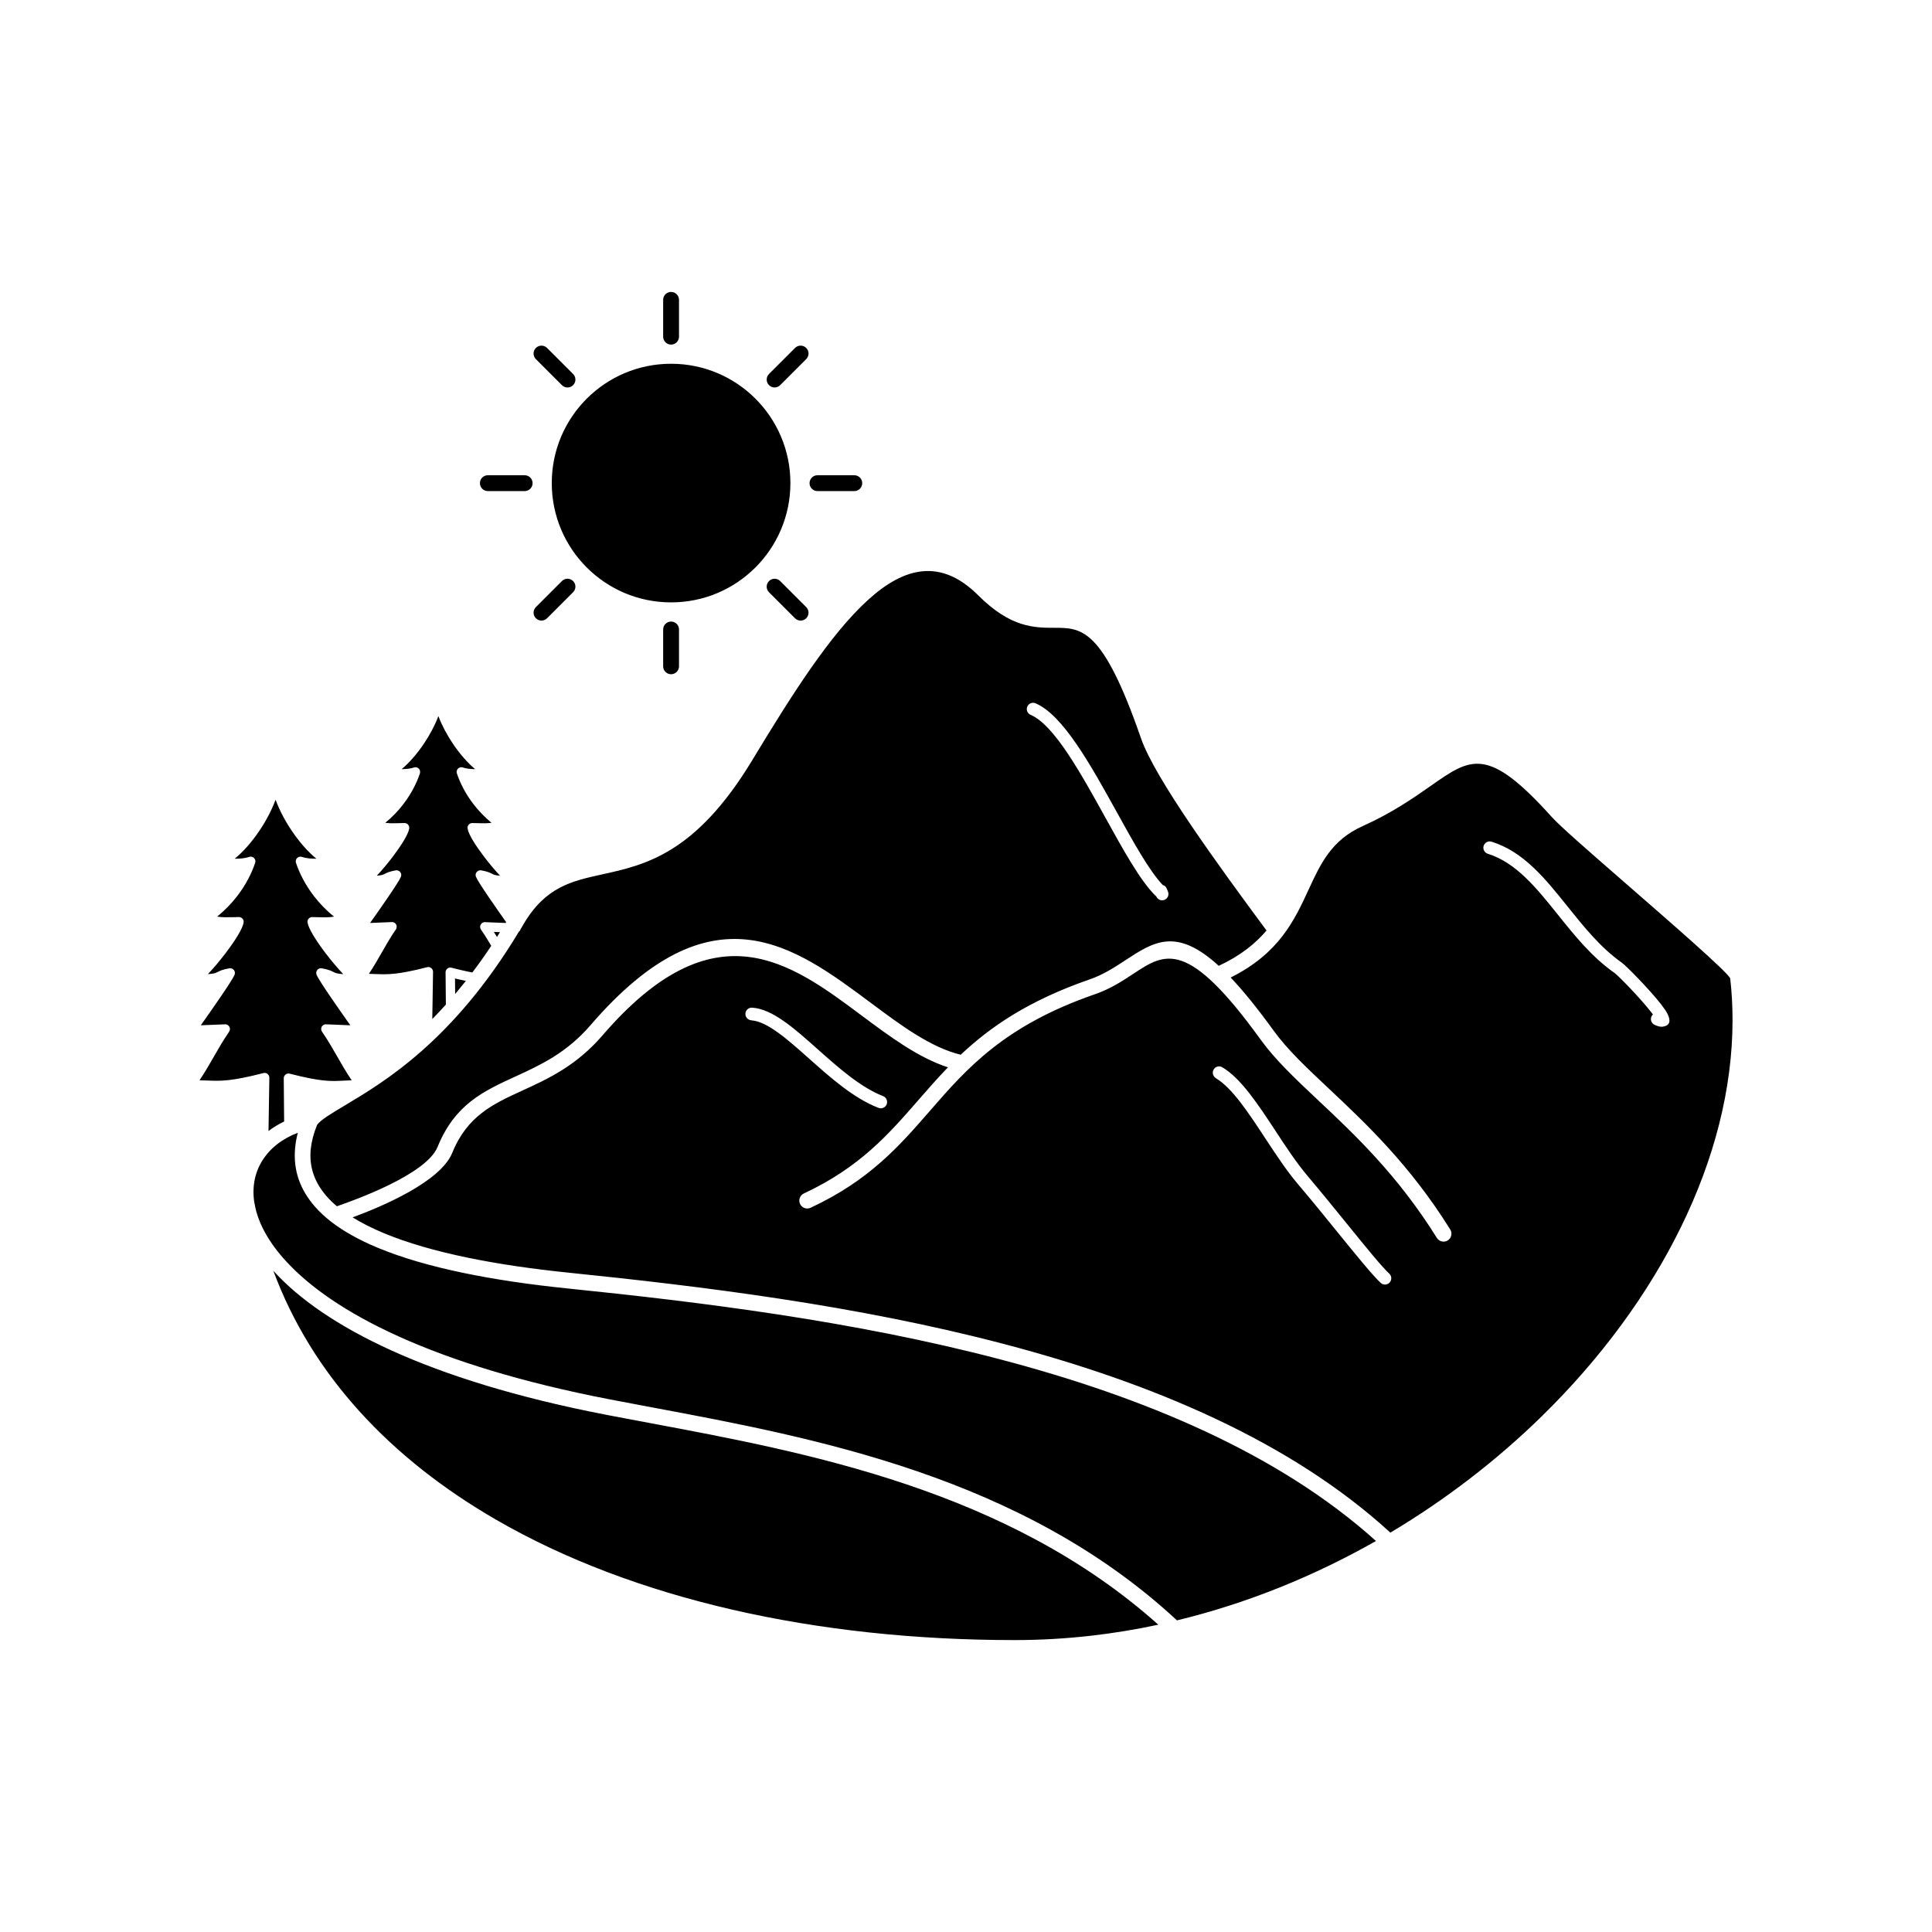
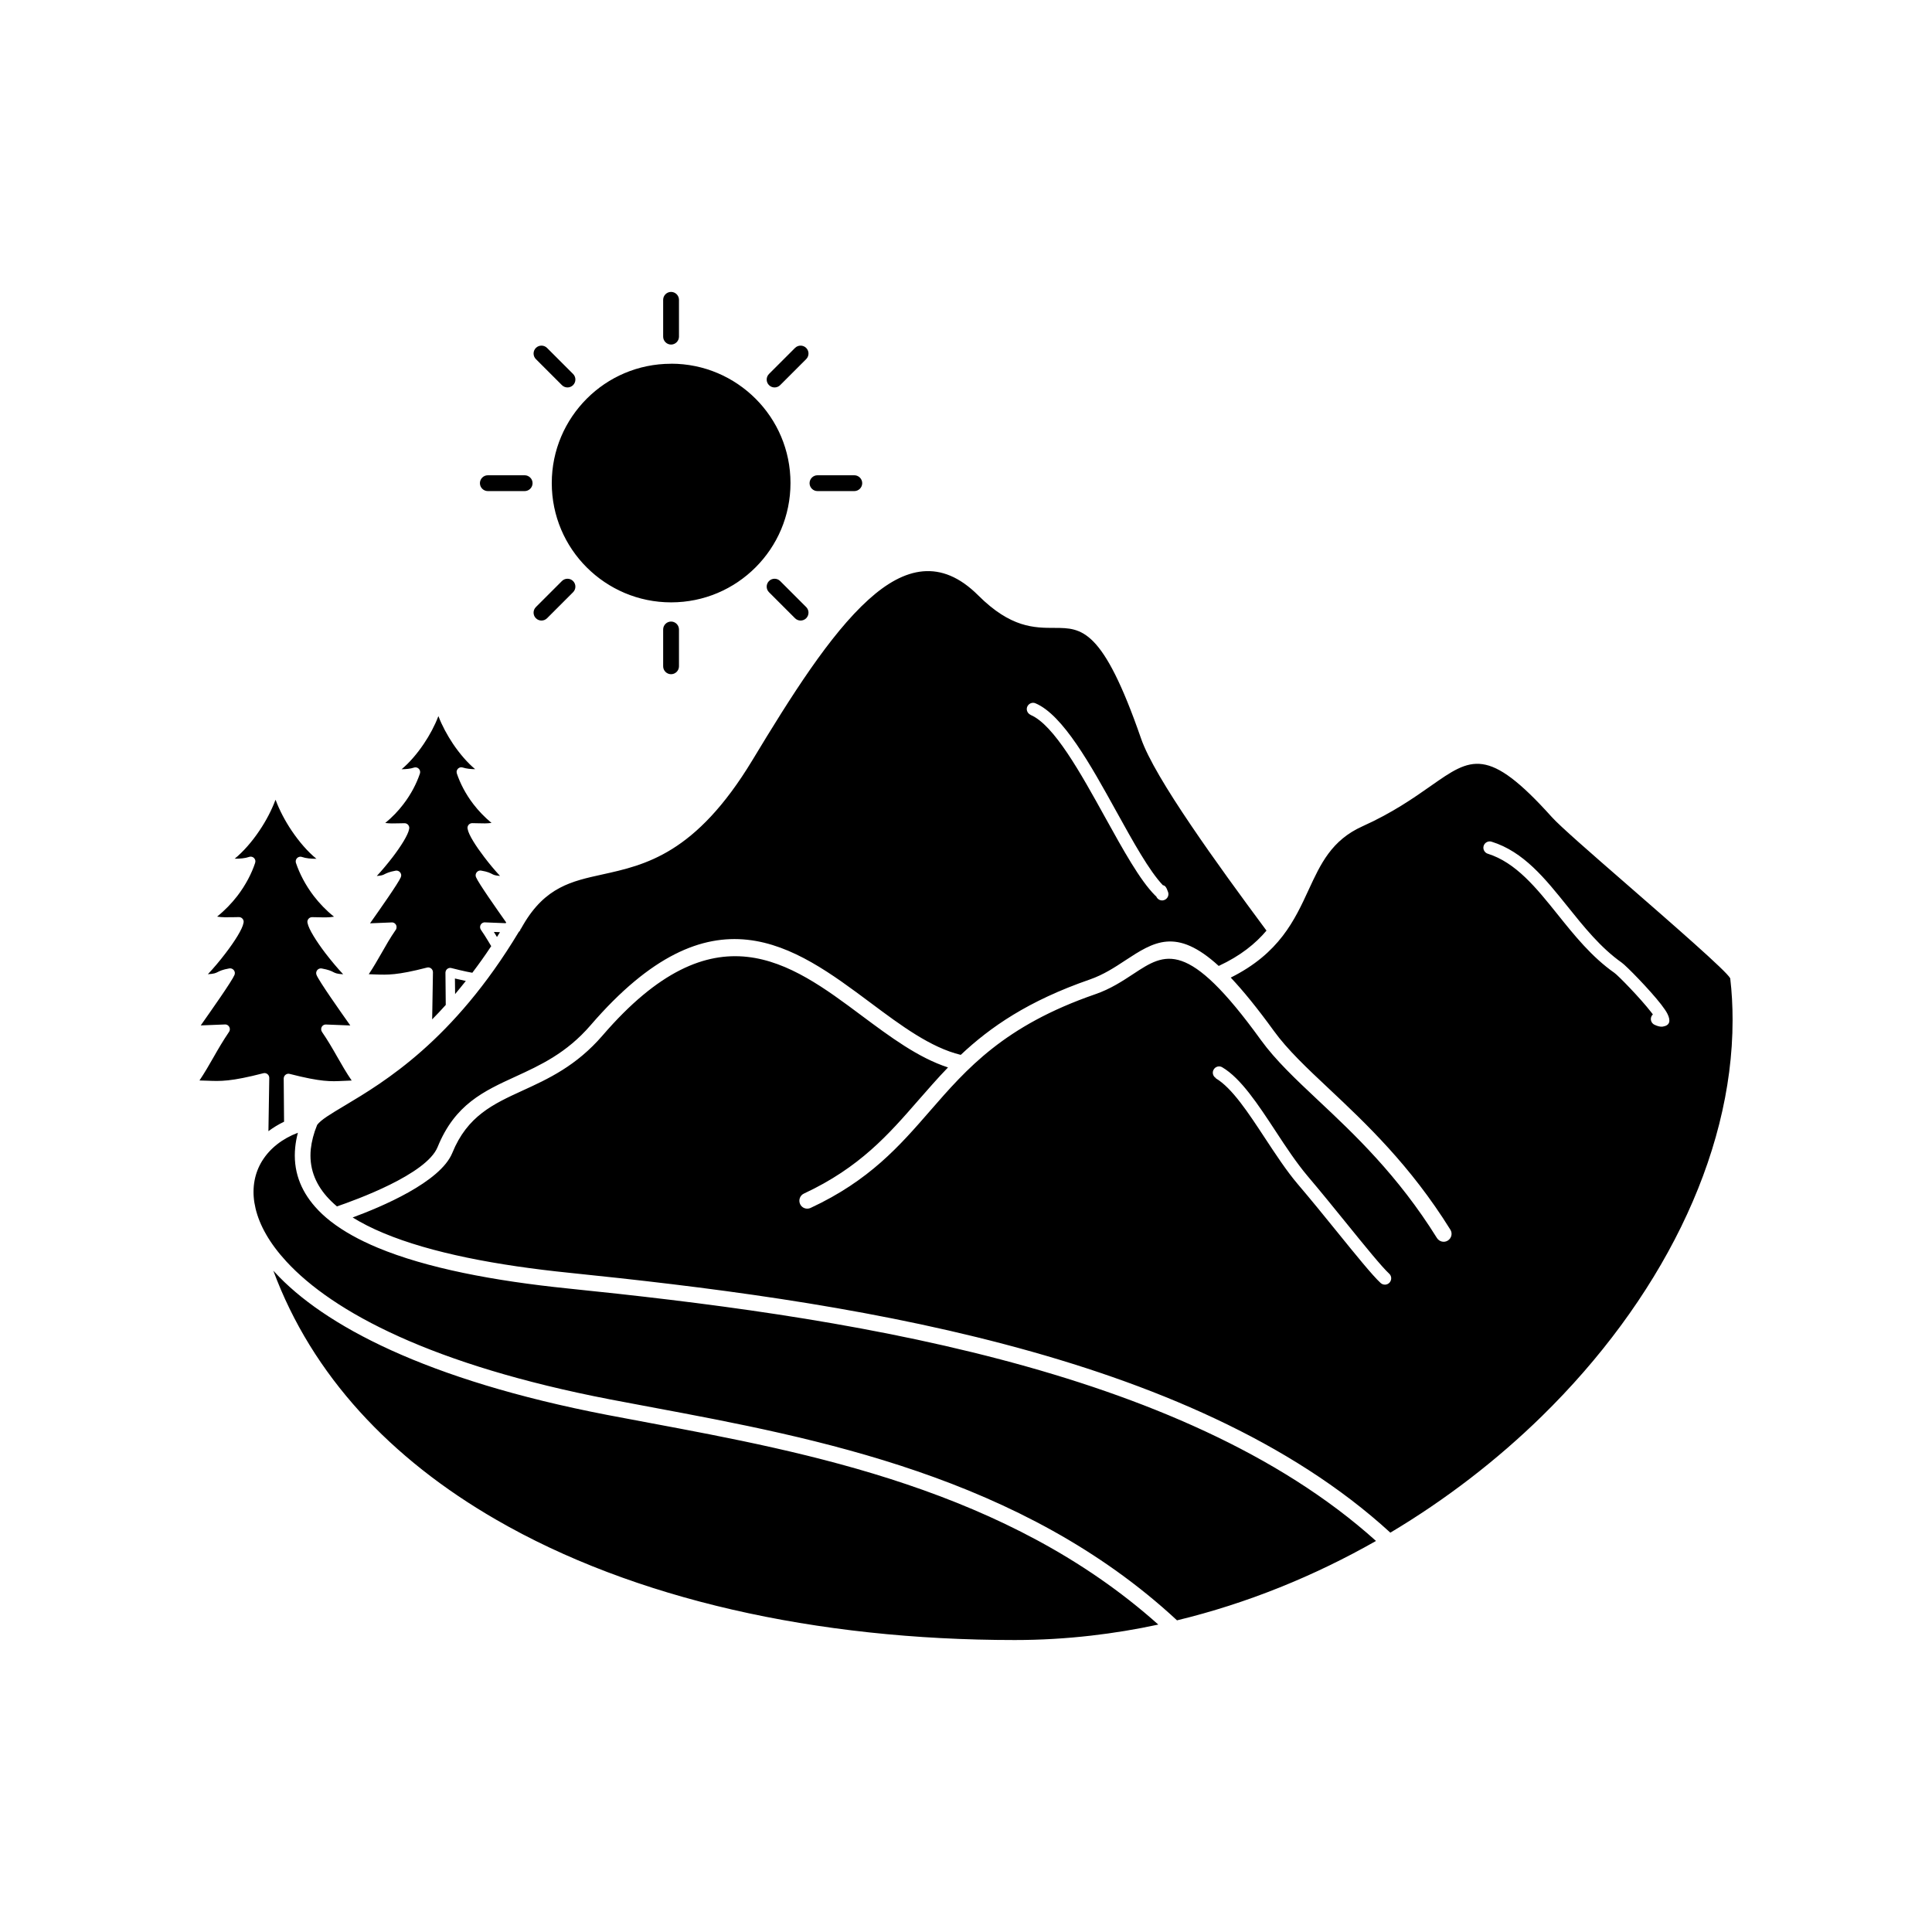
- <svg xmlns="http://www.w3.org/2000/svg" version="1.1" viewBox="0 0 1200 1200" width="150pt" height="150pt">
-   <path d="m640.13 444c-1.969-0.844-2.906-3.141-2.062-5.109s3.141-2.906 5.109-2.062c17.062 7.219 34.266 38.297 50.297 67.266 10.453 18.891 20.344 36.797 28.828 45.703 1.266 0.188 2.109 0.984 3.234 4.219 0.703 2.062-0.375 4.266-2.438 4.969-1.969 0.703-4.125-0.328-4.922-2.25-0.234-0.188-0.469-0.375-0.75-0.656-9.375-9.375-19.828-28.312-30.844-48.234-15.375-27.797-31.922-57.703-46.453-63.844zm283.97 86.297c-2.062-0.656-3.234-2.859-2.578-4.922s2.859-3.234 4.922-2.578c19.922 6.188 33.281 22.875 47.297 40.359 10.078 12.562 20.484 25.547 33.609 34.781 2.719 1.922 17.25 16.688 24.469 25.969 1.781 2.297 3.188 4.359 3.938 5.906 2.109 4.312 1.5 7.172-2.953 7.875-1.312 0.188-3-0.141-5.156-1.172-1.969-0.938-2.766-3.281-1.875-5.203 0.234-0.469 0.516-0.891 0.891-1.219-0.328-0.469-0.703-0.938-1.078-1.406-6.891-8.859-20.344-22.641-22.781-24.375-14.109-9.891-24.844-23.297-35.25-36.281-13.266-16.547-25.922-32.297-43.547-37.781zm-457.45 103.41c-2.156-0.141-3.797-2.016-3.656-4.172s2.016-3.797 4.172-3.656c12.609 0.797 26.062 12.75 40.734 25.828 12.844 11.438 26.672 23.719 40.594 29.109 2.016 0.75 3 3.047 2.25 5.062s-3.047 3-5.062 2.25c-15.375-5.906-29.719-18.656-43.031-30.516-13.594-12.094-26.062-23.203-36-23.859zm288.56 35.906c-1.875-1.078-2.484-3.516-1.359-5.344 1.078-1.875 3.516-2.484 5.344-1.359 11.578 6.844 22.172 22.969 33.047 39.516 6.469 9.891 13.078 19.875 19.875 27.938 7.828 9.234 16.359 19.734 24.234 29.438 11.672 14.391 21.891 27 26.531 31.266 1.594 1.453 1.688 3.938 0.234 5.531s-3.938 1.688-5.531 0.234c-4.969-4.594-15.422-17.438-27.281-32.062-7.734-9.562-16.172-19.922-24.141-29.297-7.031-8.297-13.781-18.562-20.438-28.688-10.359-15.75-20.438-31.125-30.516-37.078zm-338.39-443.68c20.484 0 39 8.297 52.406 21.703s21.703 31.922 21.703 52.406-8.297 39-21.703 52.406-31.922 21.703-52.406 21.703c-20.484 0-39-8.297-52.406-21.703s-21.703-31.922-21.703-52.406 8.297-39 21.703-52.406 31.922-21.703 52.406-21.703zm-4.922 165.05c0-2.719 2.203-4.922 4.922-4.922s4.922 2.203 4.922 4.922v22.875c0 2.719-2.203 4.922-4.922 4.922s-4.922-2.203-4.922-4.922zm0-204.74c0-2.719 2.203-4.922 4.922-4.922s4.922 2.203 4.922 4.922v22.875c0 2.719-2.203 4.922-4.922 4.922s-4.922-2.203-4.922-4.922zm-86.016 108.94c2.719 0 4.922 2.203 4.922 4.922s-2.203 4.922-4.922 4.922h-22.875c-2.719 0-4.922-2.203-4.922-4.922s2.203-4.922 4.922-4.922zm204.74 0c2.719 0 4.922 2.203 4.922 4.922s-2.203 4.922-4.922 4.922h-22.875c-2.719 0-4.922-2.203-4.922-4.922s2.203-4.922 4.922-4.922zm-181.6 65.719-16.172 16.172c-1.922 1.922-1.922 5.016 0 6.938s5.016 1.922 6.938 0l16.172-16.172c1.922-1.922 1.922-5.016 0-6.938s-5.016-1.922-6.938 0zm144.79-144.79-16.172 16.172c-1.922 1.922-1.922 5.016 0 6.938 1.922 1.922 5.016 1.922 6.938 0l16.172-16.172c1.922-1.922 1.922-5.016 0-6.938-1.922-1.922-5.016-1.922-6.938 0zm-16.172 151.74 16.172 16.172c1.922 1.922 5.016 1.922 6.938 0 1.922-1.922 1.922-5.016 0-6.938l-16.172-16.172c-1.922-1.922-5.016-1.922-6.938 0-1.922 1.922-1.922 5.016 0 6.938zm-144.79-144.79 16.172 16.172c1.922 1.922 5.016 1.922 6.938 0s1.922-5.016 0-6.938l-16.172-16.172c-1.922-1.922-5.016-1.922-6.938 0s-1.922 5.016 0 6.938zm-161.76 273.84c-2.344 6.328-5.859 12.984-9.938 19.031-4.641 6.938-10.125 13.172-15.375 17.438 3.281 0 6.422-0.234 9-1.125 1.547-0.516 3.188 0.281 3.703 1.828 0.234 0.609 0.188 1.266 0 1.875-2.156 6.469-5.812 13.688-11.109 20.578-3.469 4.5-7.641 8.859-12.516 12.797 3.094 0.516 6.188 0.422 9.469 0.375 1.547-0.047 3.094-0.094 4.078-0.094 1.641 0 2.953 1.312 2.953 2.953 0 0.234-0.047 0.469-0.094 0.656-0.656 3.797-5.438 11.344-11.062 18.703-3.609 4.781-7.641 9.516-11.062 13.125 3.984-0.234 4.922-0.75 6.047-1.312 1.359-0.703 2.953-1.547 7.266-2.297 1.594-0.281 3.094 0.797 3.422 2.391 0.094 0.562 0.047 1.125-0.188 1.641-1.688 4.031-14.672 22.453-20.953 31.359 3.328-0.141 7.406-0.281 10.453-0.422 2.766-0.094 4.734-0.188 4.922-0.188 1.641 0.141 2.812 1.547 2.719 3.141-0.047 0.609-0.281 1.172-0.609 1.594-3.609 5.297-6.516 10.312-9.375 15.328-2.766 4.828-5.531 9.656-8.906 14.719 1.781 0.047 3.422 0.094 4.969 0.141 8.156 0.328 14.531 0.562 34.734-4.641 1.547-0.422 3.141 0.562 3.562 2.109 0.047 0.281 0.094 0.516 0.094 0.75l-0.516 33.141c2.953-2.25 6.188-4.219 9.703-5.906l-0.234-26.859c0-0.234 0.047-0.516 0.094-0.75 0.422-1.547 2.016-2.531 3.562-2.109 19.734 5.062 25.641 4.734 33.188 4.359 1.641-0.094 3.375-0.188 5.344-0.234-3.422-5.062-6.188-9.891-8.953-14.719-2.859-5.016-5.766-10.078-9.375-15.328-0.328-0.422-0.562-0.984-0.609-1.594-0.141-1.641 1.078-3.047 2.719-3.141 0.188 0 2.156 0.047 4.922 0.188 3.047 0.141 7.078 0.281 10.453 0.422-6.281-8.906-19.266-27.328-20.953-31.359-0.188-0.516-0.281-1.078-0.188-1.641 0.281-1.594 1.828-2.672 3.422-2.391 4.312 0.797 5.906 1.594 7.266 2.297 1.125 0.562 2.062 1.078 6.047 1.312-3.422-3.609-7.406-8.344-11.062-13.125-5.578-7.359-10.406-14.953-11.062-18.703-0.047-0.234-0.094-0.422-0.094-0.656 0-1.641 1.312-2.953 2.953-2.953 0.984 0 2.531 0.047 4.078 0.094 3.234 0.094 6.375 0.188 9.469-0.375-4.922-3.938-9.047-8.297-12.516-12.797-5.297-6.891-8.953-14.109-11.109-20.578-0.188-0.609-0.188-1.266 0-1.875 0.516-1.547 2.203-2.344 3.703-1.828 2.578 0.891 5.719 1.125 9 1.125-5.297-4.266-10.734-10.547-15.375-17.438-4.078-6.047-7.594-12.703-9.938-19.031zm118.27 112.36-0.469-0.094c-1.875-0.375-3.938-0.844-6.281-1.406l0.094 9.656c2.203-2.625 4.406-5.344 6.656-8.156zm21.234-30.281-3.844-0.141c0.516 0.797 0.984 1.594 1.453 2.344l0.469 0.797c0.656-0.984 1.266-2.016 1.875-3zm12.797-2.156c-0.094 0.75-0.516 1.5-1.172 1.969-40.688 67.641-83.578 93.234-108.19 107.91-8.531 5.109-14.719 8.766-17.062 11.953-2.156 5.297-3.422 10.219-3.938 14.906-1.172 11.344 2.484 21.094 9.938 29.578 1.875 2.109 3.938 4.125 6.281 6.094 11.531-3.984 55.594-19.828 62.531-36.844 10.781-26.531 28.547-34.688 48.516-43.828 15.094-6.938 31.547-14.438 46.547-31.875 75.328-87.375 126.14-49.5 174.05-13.781 18.797 14.016 37.125 27.656 55.828 32.203 18.281-17.203 41.859-33.562 80.203-46.828 8.391-2.906 15.422-7.5 21.844-11.719 17.812-11.672 31.734-20.859 58.219 3.328 13.594-6.328 22.828-13.875 29.672-21.938-15.703-21.188-32.578-44.297-46.781-65.25-15-22.125-26.953-41.859-31.219-54.234-23.719-68.484-36.844-68.484-53.484-68.531-12.844 0-27.422-0.047-47.625-20.203-23.062-23.016-45.703-17.672-68.156 2.672-24.047 21.703-48.094 60-72.234 99.891-35.156 58.078-66.422 64.922-93.281 70.828-18.75 4.125-35.156 7.734-48.844 31.125-0.516 0.891-1.031 1.781-1.547 2.672zm-51.047-131.9c2.156 5.719 5.344 11.625 9 17.062 4.172 6.188 9.047 11.812 13.781 15.75-2.766-0.047-5.438-0.281-7.641-1.031-1.547-0.516-3.188 0.281-3.703 1.828-0.234 0.609-0.188 1.266 0 1.875 2.016 6 5.391 12.703 10.312 19.078 3.094 4.031 6.844 7.969 11.203 11.578-2.672 0.375-5.391 0.328-8.203 0.234-1.453-0.047-2.859-0.094-3.75-0.094-1.641 0-2.953 1.312-2.953 2.953 0 0.234 0.047 0.469 0.094 0.703 0.609 3.562 5.062 10.547 10.266 17.344 3.188 4.219 6.75 8.438 9.844 11.719-3.141-0.234-3.938-0.656-4.922-1.172-1.266-0.656-2.766-1.453-6.797-2.156-1.594-0.281-3.094 0.797-3.422 2.391-0.094 0.562-0.047 1.125 0.188 1.641 1.5 3.656 12.797 19.688 18.75 28.172l-0.281 0.469c-2.859-0.094-6.047-0.234-8.578-0.328-2.578-0.094-4.406-0.188-4.594-0.188-1.641 0.141-2.812 1.547-2.719 3.141 0.047 0.609 0.281 1.172 0.609 1.594 1.547 2.203 2.953 4.453 4.312 6.703 0.703 1.125 1.312 2.25 1.969 3.281-3.891 5.906-7.828 11.391-11.719 16.547-1.031-0.188-2.109-0.422-3.281-0.656-2.859-0.609-6.047-1.359-9.703-2.297-1.547-0.422-3.141 0.562-3.562 2.109-0.047 0.234-0.094 0.516-0.094 0.75l0.188 20.062c-2.812 3.141-5.672 6.141-8.438 8.953l0.469-29.344c0-0.234-0.047-0.516-0.094-0.75-0.422-1.547-2.016-2.531-3.562-2.109-18.609 4.781-24.516 4.547-32.016 4.266-1.312-0.047-2.672-0.094-4.172-0.141 3.047-4.547 5.531-8.906 8.016-13.266 2.625-4.641 5.297-9.281 8.625-14.156 0.375-0.422 0.562-0.984 0.609-1.594 0.141-1.641-1.078-3.047-2.719-3.141-0.188 0-2.016 0.047-4.594 0.188-2.672 0.094-6.188 0.234-9.188 0.375 5.906-8.344 17.578-24.938 19.125-28.641 0.188-0.516 0.281-1.078 0.188-1.641-0.281-1.594-1.828-2.672-3.422-2.391-4.031 0.75-5.484 1.5-6.797 2.156-0.938 0.516-1.781 0.938-4.922 1.172 3.094-3.281 6.609-7.5 9.844-11.719 5.156-6.797 9.609-13.828 10.219-17.344 0.047-0.234 0.094-0.469 0.094-0.703 0-1.641-1.312-2.953-2.953-2.953-0.891 0-2.344 0.047-3.75 0.094-2.812 0.094-5.531 0.141-8.203-0.234 4.359-3.562 8.109-7.5 11.203-11.578 4.922-6.375 8.297-13.078 10.312-19.078 0.188-0.609 0.188-1.266 0-1.875-0.516-1.547-2.203-2.344-3.703-1.828-2.203 0.75-4.828 0.984-7.641 1.031 4.734-3.938 9.609-9.562 13.781-15.75 3.656-5.438 6.844-11.391 9-17.062zm591.19 507.05c34.594-20.625 66.328-45.141 94.125-72.328 72.609-71.062 118.45-160.4 118.45-246.05 0-8.766-0.469-17.391-1.453-25.969-2.062-4.219-35.812-33.609-65.531-59.484-21.094-18.375-40.219-35.016-45.328-40.734-39.703-44.156-50.109-36.844-74.906-19.453-10.828 7.594-24.094 16.875-42.75 25.266-19.172 8.625-25.969 23.391-33.281 39.188-8.812 19.125-18.281 39.656-48.469 54.75 7.781 8.203 16.594 19.031 26.766 33.094 8.391 11.625 20.438 22.969 34.266 35.953 22.875 21.516 50.438 47.438 75.375 87.516 1.406 2.297 0.703 5.297-1.594 6.75-2.297 1.406-5.297 0.703-6.75-1.594-24.281-39-51.328-64.453-73.781-85.547-14.156-13.312-26.484-24.938-35.484-37.359-45.656-63.234-59.484-54.141-79.078-41.25-6.891 4.547-14.438 9.516-24 12.797-56.484 19.547-79.688 46.219-102.42 72.328-18.984 21.844-37.688 43.312-74.25 60.328-2.438 1.125-5.391 0.094-6.516-2.391-1.125-2.438-0.094-5.391 2.391-6.516 34.688-16.172 52.688-36.844 71.016-57.891 5.953-6.797 11.906-13.688 18.469-20.438-18.562-6.047-35.906-18.984-53.719-32.25-44.344-33.094-91.406-68.156-160.78 12.328-16.406 19.031-33.891 27.047-49.875 34.359-18.094 8.297-34.172 15.656-43.5 38.625-7.406 18.234-44.344 33.656-61.922 40.125 5.672 3.516 12.094 6.75 19.266 9.75 29.531 12.328 70.453 20.062 115.41 24.656 81.375 8.344 178.22 20.109 270.24 44.344 91.078 23.953 177.47 60.094 239.68 117.09zm-693.79-162.74c0.281 0.328 0.562 0.656 0.891 0.984 30.281 32.906 93.938 66.938 206.44 88.641 7.828 1.5 16.828 3.188 26.062 4.922 98.438 18.422 222.74 41.672 316.31 125.34-13.734 2.953-27.656 5.25-41.672 6.844-15.656 1.781-31.5 2.719-47.531 2.719-123.61 0-236.86-25.5-322.03-74.719-65.484-37.828-114.38-89.672-138.47-154.74zm-11.719-42.141c0.234 1.219 0.469 2.391 0.703 3.562 2.438 10.266 8.531 21.422 19.078 32.859 29.062 31.594 90.938 64.406 201.05 85.688 9.047 1.734 17.438 3.328 26.016 4.922 101.39 18.984 229.97 43.031 326.16 132.32 43.594-10.547 85.266-27.516 123.61-49.312-60.656-54.609-144.66-89.484-233.29-112.78-91.406-24.047-187.74-35.766-268.74-44.062-45.844-4.688-87.703-12.656-118.17-25.359-11.25-4.688-21-10.078-28.875-16.172-0.188-0.141-0.328-0.234-0.516-0.422-3.516-2.766-6.609-5.672-9.328-8.766-9.281-10.5-13.828-22.781-12.375-37.031 0.281-2.906 0.844-5.906 1.641-8.953-9.703 3.656-17.297 9.656-22.031 17.25l-0.234 0.328c-4.453 7.312-6.281 16.172-4.734 25.969z" fill-rule="evenodd" />
+ <svg xmlns="http://www.w3.org/2000/svg" version="1.1" width="32" height="32" viewBox="0 0 32 32">
+   <path d="M17.070 11.84c-0.052-0.023-0.078-0.084-0.055-0.136s0.084-0.078 0.136-0.055c0.455 0.193 0.914 1.021 1.341 1.794 0.279 0.504 0.543 0.981 0.769 1.219 0.034 0.005 0.056 0.026 0.086 0.113 0.019 0.055-0.010 0.114-0.065 0.133-0.052 0.019-0.11-0.009-0.131-0.060-0.006-0.005-0.012-0.010-0.020-0.018-0.25-0.25-0.529-0.755-0.823-1.286-0.41-0.741-0.851-1.539-1.239-1.703zM24.643 14.141c-0.055-0.018-0.086-0.076-0.069-0.131s0.076-0.086 0.131-0.069c0.531 0.165 0.887 0.61 1.261 1.076 0.269 0.335 0.546 0.681 0.896 0.928 0.073 0.051 0.46 0.445 0.652 0.692 0.047 0.061 0.085 0.116 0.105 0.157 0.056 0.115 0.040 0.191-0.079 0.21-0.035 0.005-0.080-0.004-0.137-0.031-0.052-0.025-0.074-0.087-0.050-0.139 0.006-0.012 0.014-0.024 0.024-0.032-0.009-0.012-0.019-0.025-0.029-0.038-0.184-0.236-0.543-0.604-0.608-0.65-0.376-0.264-0.663-0.621-0.94-0.967-0.354-0.441-0.691-0.861-1.161-1.008zM12.444 16.9c0.265 0.017 0.598 0.314 0.96 0.636 0.355 0.316 0.738 0.656 1.148 0.814 0.054 0.020 0.115-0.006 0.135-0.060s-0.006-0.115-0.060-0.135c-0.371-0.144-0.74-0.471-1.082-0.776-0.391-0.349-0.75-0.668-1.086-0.689-0.057-0.004-0.107 0.040-0.111 0.098s0.040 0.108 0.098 0.111zM20.139 17.856c-0.050-0.029-0.066-0.094-0.036-0.142 0.029-0.050 0.094-0.066 0.142-0.036 0.309 0.183 0.591 0.613 0.881 1.054 0.172 0.264 0.349 0.53 0.53 0.745 0.209 0.246 0.436 0.526 0.646 0.785 0.311 0.384 0.584 0.72 0.707 0.834 0.043 0.039 0.045 0.105 0.006 0.148s-0.105 0.045-0.148 0.006c-0.133-0.122-0.411-0.465-0.727-0.855-0.206-0.255-0.431-0.531-0.644-0.781-0.188-0.221-0.367-0.495-0.545-0.765-0.276-0.42-0.545-0.83-0.814-0.989zM11.115 6.025c-0.546 0-1.040 0.221-1.397 0.579s-0.579 0.851-0.579 1.397c0 0.546 0.221 1.040 0.579 1.397s0.851 0.579 1.398 0.579c0.546 0 1.040-0.221 1.398-0.579s0.579-0.851 0.579-1.398c0-0.546-0.221-1.040-0.579-1.397s-0.851-0.579-1.398-0.579zM10.984 11.036c0 0.072 0.059 0.131 0.131 0.131s0.131-0.059 0.131-0.131v-0.61c0-0.072-0.059-0.131-0.131-0.131s-0.131 0.059-0.131 0.131zM10.984 5.576c0 0.072 0.059 0.131 0.131 0.131s0.131-0.059 0.131-0.131v-0.61c0-0.072-0.059-0.131-0.131-0.131s-0.131 0.059-0.131 0.131zM8.080 7.872c-0.072 0-0.131 0.059-0.131 0.131s0.059 0.131 0.131 0.131h0.61c0.072 0 0.131-0.059 0.131-0.131s-0.059-0.131-0.131-0.131zM13.54 7.872c-0.072 0-0.131 0.059-0.131 0.131s0.059 0.131 0.131 0.131h0.61c0.072 0 0.131-0.059 0.131-0.131s-0.059-0.131-0.131-0.131zM9.307 9.624c0.051-0.051 0.134-0.051 0.185 0s0.051 0.134 0 0.185l-0.431 0.431c-0.051 0.051-0.134 0.051-0.185 0s-0.051-0.134 0-0.185l0.431-0.431zM13.168 5.763c0.051-0.051 0.134-0.051 0.185 0s0.051 0.134 0 0.185l-0.431 0.431c-0.051 0.051-0.134 0.051-0.185 0s-0.051-0.134 0-0.185l0.431-0.431zM12.737 9.809l0.431 0.431c0.051 0.051 0.134 0.051 0.185 0s0.051-0.134 0-0.185l-0.431-0.431c-0.051-0.051-0.134-0.051-0.185 0s-0.051 0.134 0 0.185zM8.876 5.948c-0.051-0.051-0.051-0.134 0-0.185s0.134-0.051 0.185 0l0.431 0.431c0.051 0.051 0.051 0.134 0 0.185s-0.134 0.051-0.185 0l-0.431-0.431zM4.566 13.251c0.063 0.169 0.156 0.346 0.265 0.508 0.124 0.184 0.269 0.351 0.41 0.465-0.088 0-0.171-0.006-0.24-0.030-0.040-0.014-0.085 0.008-0.099 0.049-0.005 0.016-0.005 0.034 0 0.050 0.058 0.172 0.155 0.365 0.296 0.549 0.093 0.12 0.202 0.236 0.334 0.341-0.082 0.015-0.166 0.012-0.253 0.010-0.041-0.001-0.082-0.002-0.109-0.002-0.044 0-0.079 0.035-0.079 0.079 0 0.006 0.001 0.011 0.003 0.018 0.018 0.1 0.146 0.303 0.295 0.499 0.098 0.127 0.204 0.254 0.295 0.35-0.106-0.006-0.131-0.020-0.161-0.035-0.036-0.019-0.079-0.040-0.194-0.061-0.043-0.008-0.084 0.021-0.091 0.064-0.003 0.015 0 0.030 0.005 0.044 0.045 0.108 0.391 0.599 0.559 0.836-0.090-0.004-0.197-0.008-0.279-0.011-0.074-0.004-0.126-0.005-0.131-0.005-0.044 0.003-0.076 0.040-0.072 0.084 0.001 0.016 0.008 0.031 0.016 0.043 0.096 0.14 0.174 0.275 0.25 0.409 0.074 0.129 0.147 0.258 0.239 0.392-0.053 0.001-0.099 0.004-0.143 0.006-0.201 0.010-0.359 0.019-0.885-0.116-0.041-0.011-0.084 0.015-0.095 0.056-0.001 0.006-0.003 0.014-0.003 0.020l0.006 0.716c-0.094 0.045-0.18 0.098-0.259 0.157l0.014-0.884c0-0.006-0.001-0.012-0.003-0.020-0.011-0.041-0.054-0.067-0.095-0.056-0.539 0.139-0.709 0.133-0.926 0.124-0.041-0.001-0.085-0.003-0.132-0.004 0.090-0.135 0.164-0.264 0.237-0.392 0.076-0.134 0.154-0.267 0.25-0.409 0.009-0.011 0.015-0.026 0.016-0.043 0.002-0.043-0.029-0.080-0.072-0.084-0.005 0-0.058 0.003-0.131 0.005-0.081 0.004-0.19 0.008-0.279 0.011 0.167-0.238 0.514-0.729 0.559-0.836 0.006-0.014 0.007-0.029 0.005-0.044-0.009-0.043-0.049-0.071-0.091-0.064-0.115 0.020-0.158 0.043-0.194 0.061-0.030 0.015-0.055 0.029-0.161 0.035 0.091-0.096 0.199-0.223 0.295-0.35 0.15-0.196 0.278-0.398 0.295-0.499 0.001-0.005 0.003-0.011 0.003-0.018 0-0.044-0.035-0.079-0.079-0.079-0.026 0-0.067 0.001-0.109 0.002-0.087 0.001-0.17 0.004-0.252-0.010 0.13-0.105 0.241-0.221 0.334-0.341 0.141-0.184 0.239-0.376 0.296-0.549 0.005-0.016 0.006-0.034 0-0.050-0.014-0.041-0.058-0.063-0.099-0.049-0.069 0.024-0.152 0.030-0.24 0.030 0.14-0.114 0.286-0.28 0.41-0.465 0.109-0.161 0.202-0.339 0.265-0.508zM7.716 16.247c-0.060 0.075-0.119 0.148-0.178 0.218l-0.003-0.258c0.063 0.015 0.117 0.027 0.168 0.038l0.013 0.003zM8.281 15.44c-0.016 0.026-0.033 0.054-0.050 0.080l-0.012-0.021c-0.012-0.020-0.025-0.041-0.039-0.063l0.102 0.004zM8.624 15.382c-0.002 0.020-0.014 0.040-0.031 0.053-1.085 1.804-2.229 2.486-2.885 2.878-0.228 0.136-0.393 0.234-0.455 0.319-0.058 0.141-0.091 0.273-0.105 0.398-0.031 0.302 0.066 0.563 0.265 0.789 0.050 0.056 0.105 0.11 0.168 0.163 0.308-0.106 1.482-0.529 1.667-0.983 0.287-0.707 0.761-0.925 1.294-1.169 0.402-0.185 0.841-0.385 1.241-0.85 2.009-2.33 3.364-1.32 4.641-0.367 0.501 0.374 0.99 0.738 1.489 0.859 0.488-0.459 1.116-0.895 2.139-1.249 0.224-0.078 0.411-0.2 0.582-0.313 0.475-0.311 0.846-0.556 1.552 0.089 0.363-0.169 0.609-0.37 0.791-0.585-0.419-0.565-0.869-1.181-1.247-1.74-0.4-0.59-0.719-1.116-0.832-1.446-0.633-1.826-0.983-1.826-1.426-1.828-0.343 0-0.731-0.001-1.27-0.539-0.615-0.614-1.219-0.471-1.817 0.071-0.641 0.579-1.283 1.6-1.926 2.664-0.938 1.549-1.771 1.731-2.488 1.889-0.5 0.11-0.938 0.206-1.303 0.83-0.014 0.024-0.027 0.047-0.041 0.071zM7.263 11.865c0.058 0.152 0.143 0.31 0.24 0.455 0.111 0.165 0.241 0.315 0.367 0.42-0.074-0.001-0.145-0.008-0.204-0.027-0.041-0.014-0.085 0.008-0.099 0.049-0.006 0.016-0.005 0.034 0 0.050 0.054 0.16 0.144 0.339 0.275 0.509 0.082 0.107 0.183 0.213 0.299 0.309-0.071 0.010-0.144 0.009-0.219 0.006-0.039-0.001-0.076-0.002-0.1-0.002-0.044 0-0.079 0.035-0.079 0.079 0 0.006 0.001 0.012 0.003 0.019 0.016 0.095 0.135 0.281 0.274 0.463 0.085 0.113 0.18 0.225 0.262 0.313-0.084-0.006-0.105-0.018-0.131-0.031-0.034-0.018-0.074-0.039-0.181-0.057-0.043-0.008-0.082 0.021-0.091 0.064-0.003 0.015-0.001 0.030 0.005 0.044 0.040 0.098 0.341 0.525 0.5 0.751l-0.008 0.012c-0.076-0.002-0.161-0.006-0.229-0.009-0.069-0.002-0.117-0.005-0.123-0.005-0.044 0.004-0.075 0.041-0.072 0.084 0.001 0.016 0.008 0.031 0.016 0.043 0.041 0.059 0.079 0.119 0.115 0.179 0.019 0.030 0.035 0.060 0.053 0.088-0.104 0.158-0.209 0.304-0.313 0.441-0.027-0.005-0.056-0.011-0.088-0.017-0.076-0.016-0.161-0.036-0.259-0.061-0.041-0.011-0.084 0.015-0.095 0.056-0.001 0.006-0.003 0.014-0.003 0.020l0.005 0.535c-0.075 0.084-0.151 0.164-0.225 0.239l0.013-0.782c0-0.006-0.001-0.014-0.003-0.020-0.011-0.041-0.054-0.067-0.095-0.056-0.496 0.128-0.654 0.121-0.854 0.114-0.035-0.001-0.071-0.003-0.111-0.004 0.081-0.121 0.147-0.238 0.214-0.354 0.070-0.124 0.141-0.248 0.23-0.377 0.010-0.011 0.015-0.026 0.016-0.043 0.004-0.044-0.029-0.081-0.072-0.084-0.005 0-0.054 0.001-0.122 0.005-0.071 0.002-0.165 0.006-0.245 0.010 0.157-0.223 0.469-0.665 0.51-0.764 0.005-0.014 0.008-0.029 0.005-0.044-0.008-0.043-0.049-0.071-0.091-0.064-0.107 0.020-0.146 0.040-0.181 0.057-0.025 0.014-0.048 0.025-0.131 0.031 0.082-0.088 0.176-0.2 0.263-0.313 0.138-0.181 0.256-0.369 0.272-0.463 0.001-0.006 0.003-0.012 0.003-0.019 0-0.044-0.035-0.079-0.079-0.079-0.024 0-0.063 0.001-0.1 0.002-0.075 0.002-0.147 0.004-0.219-0.006 0.116-0.095 0.216-0.2 0.299-0.309 0.131-0.17 0.221-0.349 0.275-0.509 0.005-0.016 0.005-0.034 0-0.050-0.014-0.041-0.059-0.063-0.099-0.049-0.059 0.020-0.129 0.026-0.204 0.027 0.126-0.105 0.256-0.255 0.367-0.42 0.098-0.145 0.183-0.304 0.24-0.455zM23.028 25.386c0.922-0.55 1.769-1.204 2.51-1.929 1.936-1.895 3.159-4.277 3.159-6.561 0-0.234-0.012-0.464-0.039-0.692-0.055-0.113-0.955-0.896-1.747-1.586-0.563-0.49-1.073-0.934-1.209-1.086-1.059-1.178-1.336-0.982-1.997-0.519-0.289 0.203-0.642 0.45-1.14 0.674-0.511 0.23-0.692 0.624-0.887 1.045-0.235 0.51-0.488 1.058-1.293 1.46 0.207 0.219 0.442 0.508 0.714 0.883 0.224 0.31 0.545 0.613 0.914 0.959 0.61 0.574 1.345 1.265 2.010 2.334 0.038 0.061 0.019 0.141-0.043 0.18-0.061 0.038-0.141 0.019-0.18-0.043-0.648-1.040-1.369-1.719-1.968-2.281-0.378-0.355-0.706-0.665-0.946-0.996-1.218-1.686-1.586-1.444-2.109-1.1-0.184 0.121-0.385 0.254-0.64 0.341-1.506 0.521-2.125 1.232-2.731 1.929-0.506 0.582-1.005 1.155-1.98 1.609-0.065 0.030-0.144 0.003-0.174-0.064-0.030-0.065-0.002-0.144 0.064-0.174 0.925-0.431 1.405-0.983 1.894-1.544 0.159-0.181 0.318-0.365 0.492-0.545-0.495-0.161-0.957-0.506-1.433-0.86-1.183-0.883-2.438-1.817-4.287 0.329-0.438 0.508-0.904 0.721-1.33 0.916-0.482 0.221-0.911 0.418-1.16 1.030-0.197 0.486-1.183 0.898-1.651 1.070 0.151 0.094 0.322 0.18 0.514 0.26 0.787 0.329 1.879 0.535 3.078 0.657 2.17 0.223 4.753 0.536 7.206 1.183 2.429 0.639 4.733 1.602 6.391 3.122zM4.527 21.046c0.642 1.735 1.946 3.118 3.693 4.126 2.271 1.313 5.291 1.992 8.587 1.992 0.427 0 0.85-0.025 1.267-0.073 0.374-0.043 0.745-0.104 1.111-0.183-2.495-2.231-5.81-2.851-8.435-3.342-0.246-0.046-0.486-0.091-0.695-0.131-3-0.579-4.698-1.486-5.505-2.364-0.009-0.009-0.016-0.017-0.024-0.026zM4.214 19.922c0.006 0.032 0.013 0.064 0.019 0.095 0.065 0.274 0.228 0.571 0.509 0.876 0.775 0.843 2.425 1.718 5.361 2.285 0.241 0.046 0.465 0.089 0.694 0.131 2.704 0.506 6.133 1.148 8.698 3.529 1.163-0.281 2.274-0.734 3.296-1.315-1.617-1.456-3.858-2.386-6.221-3.007-2.438-0.641-5.006-0.954-7.166-1.175-1.223-0.125-2.339-0.337-3.151-0.676-0.3-0.125-0.56-0.269-0.77-0.431-0.005-0.004-0.009-0.006-0.014-0.011-0.094-0.074-0.176-0.151-0.249-0.234-0.247-0.28-0.369-0.608-0.33-0.988 0.008-0.078 0.022-0.157 0.044-0.239-0.259 0.098-0.461 0.258-0.588 0.46l-0.006 0.009c-0.119 0.195-0.168 0.431-0.126 0.692z" />
</svg>
